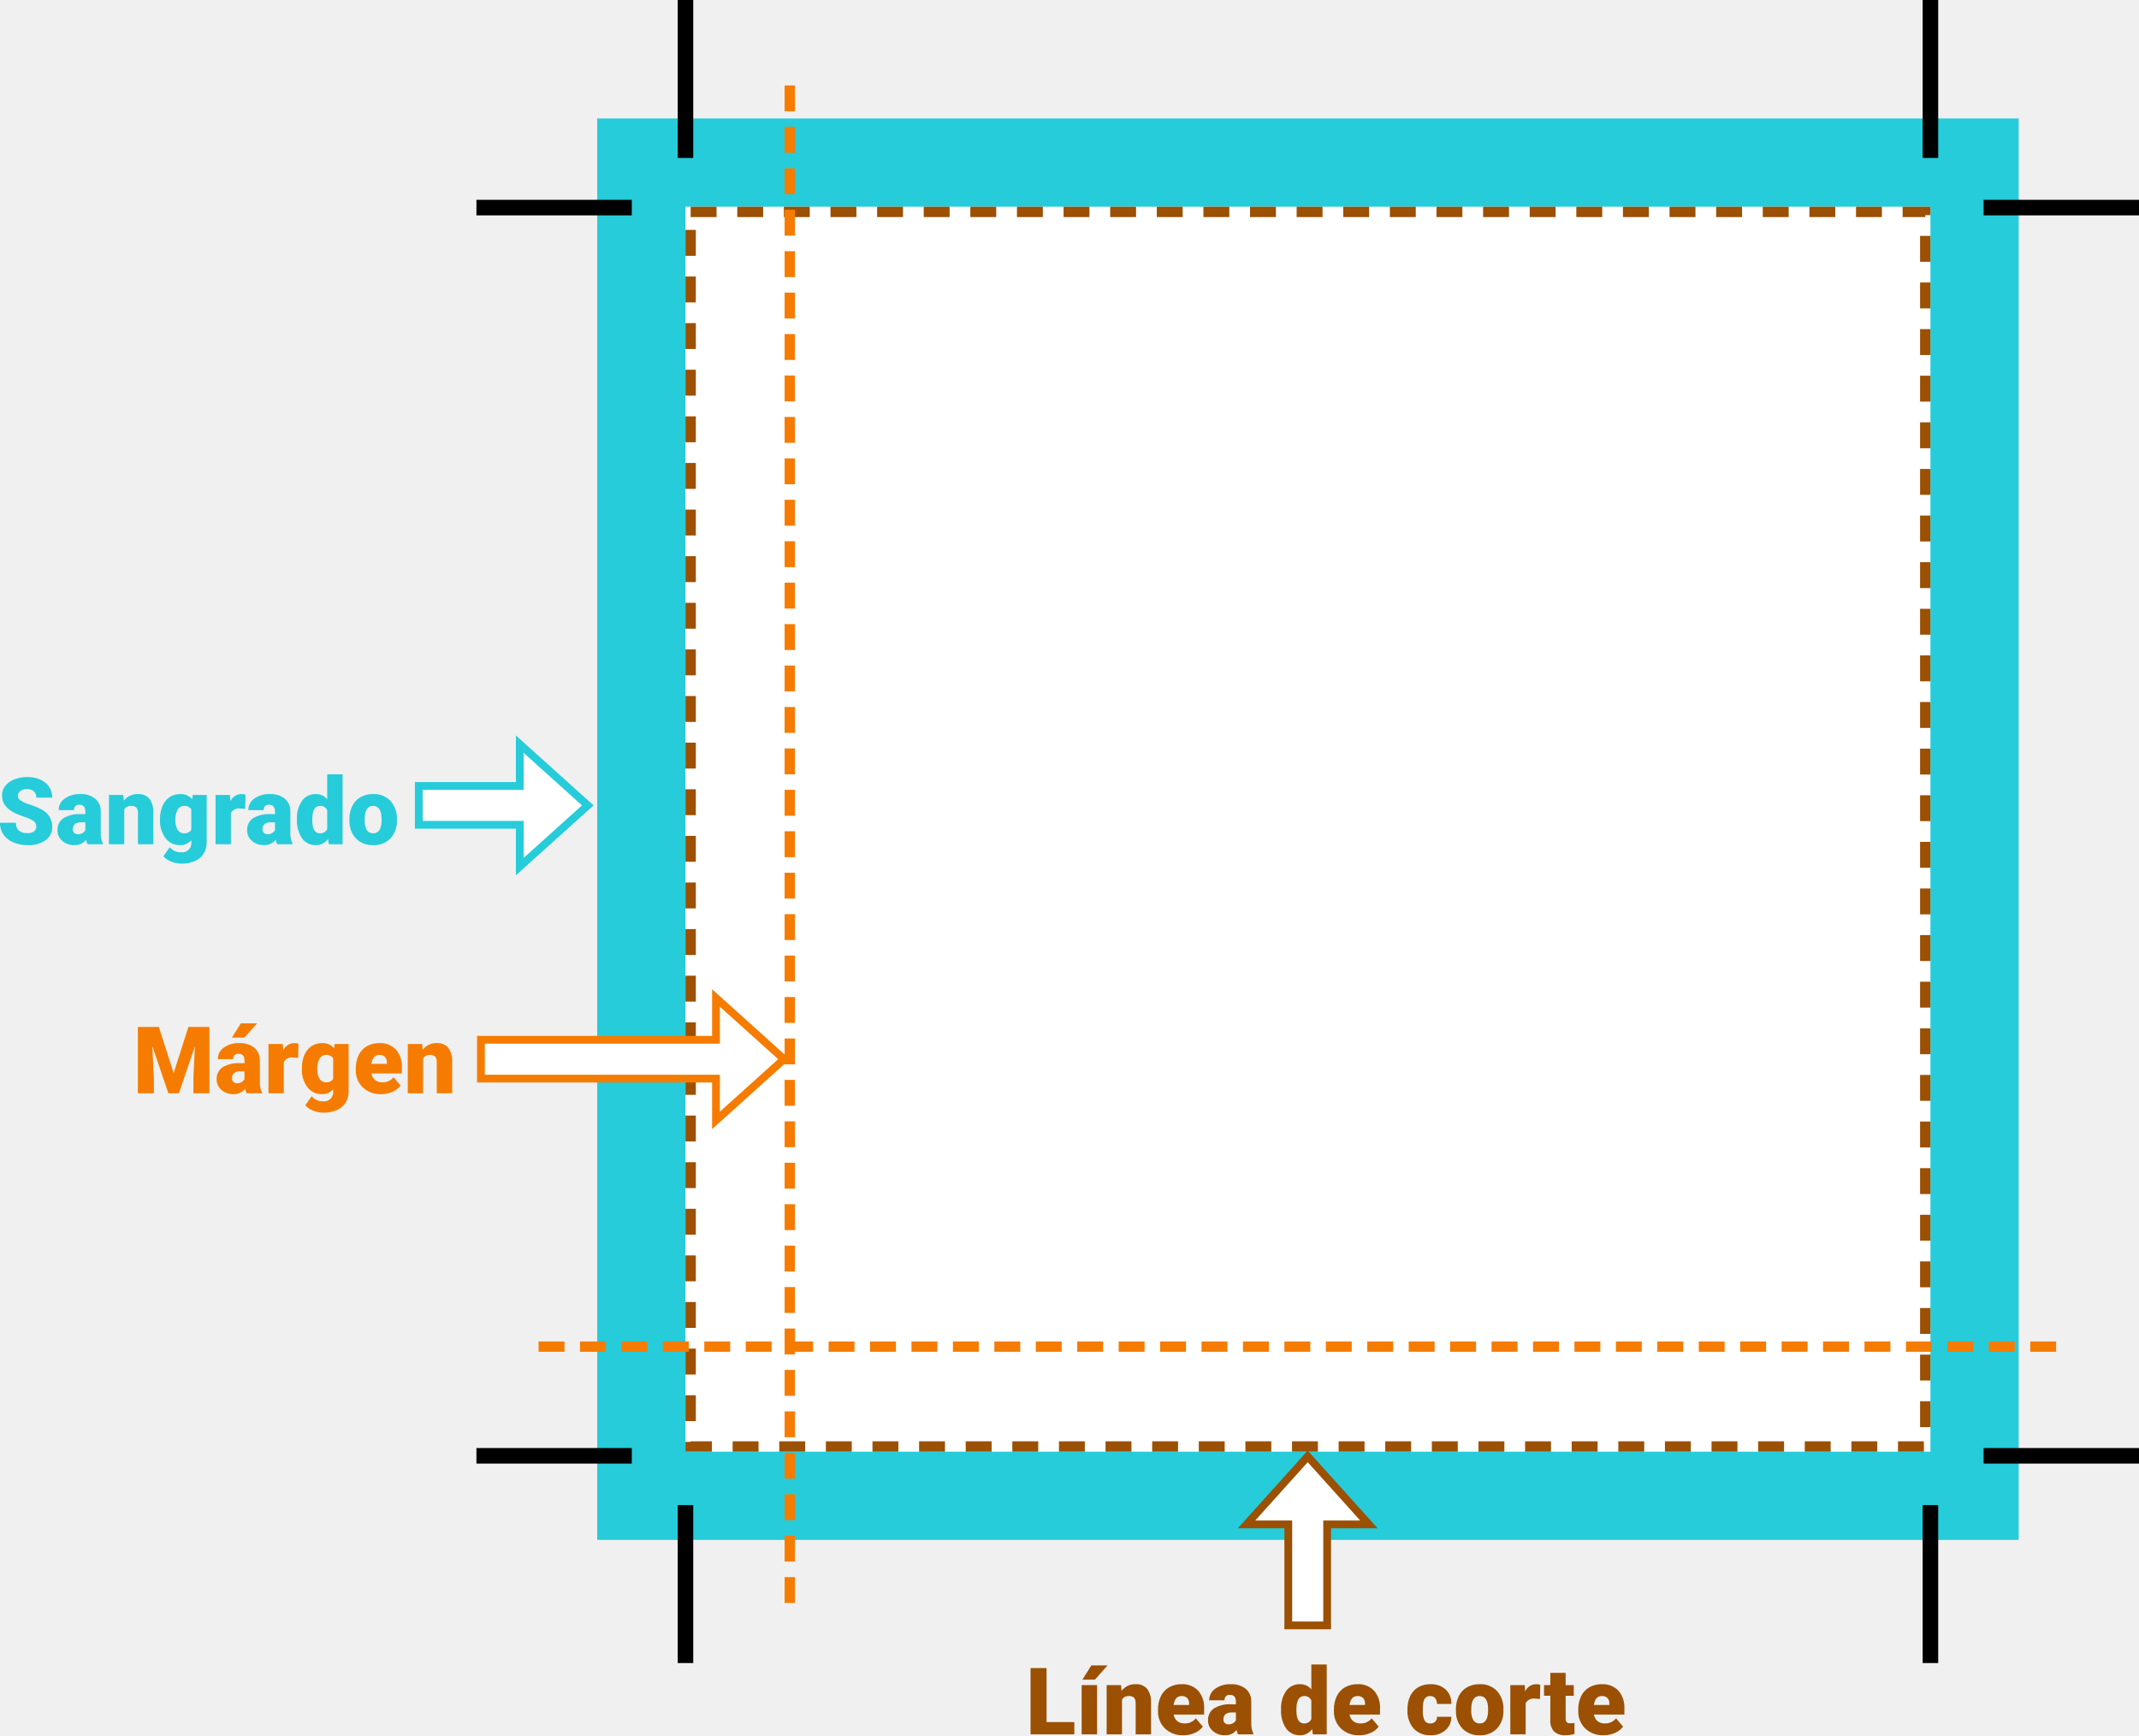
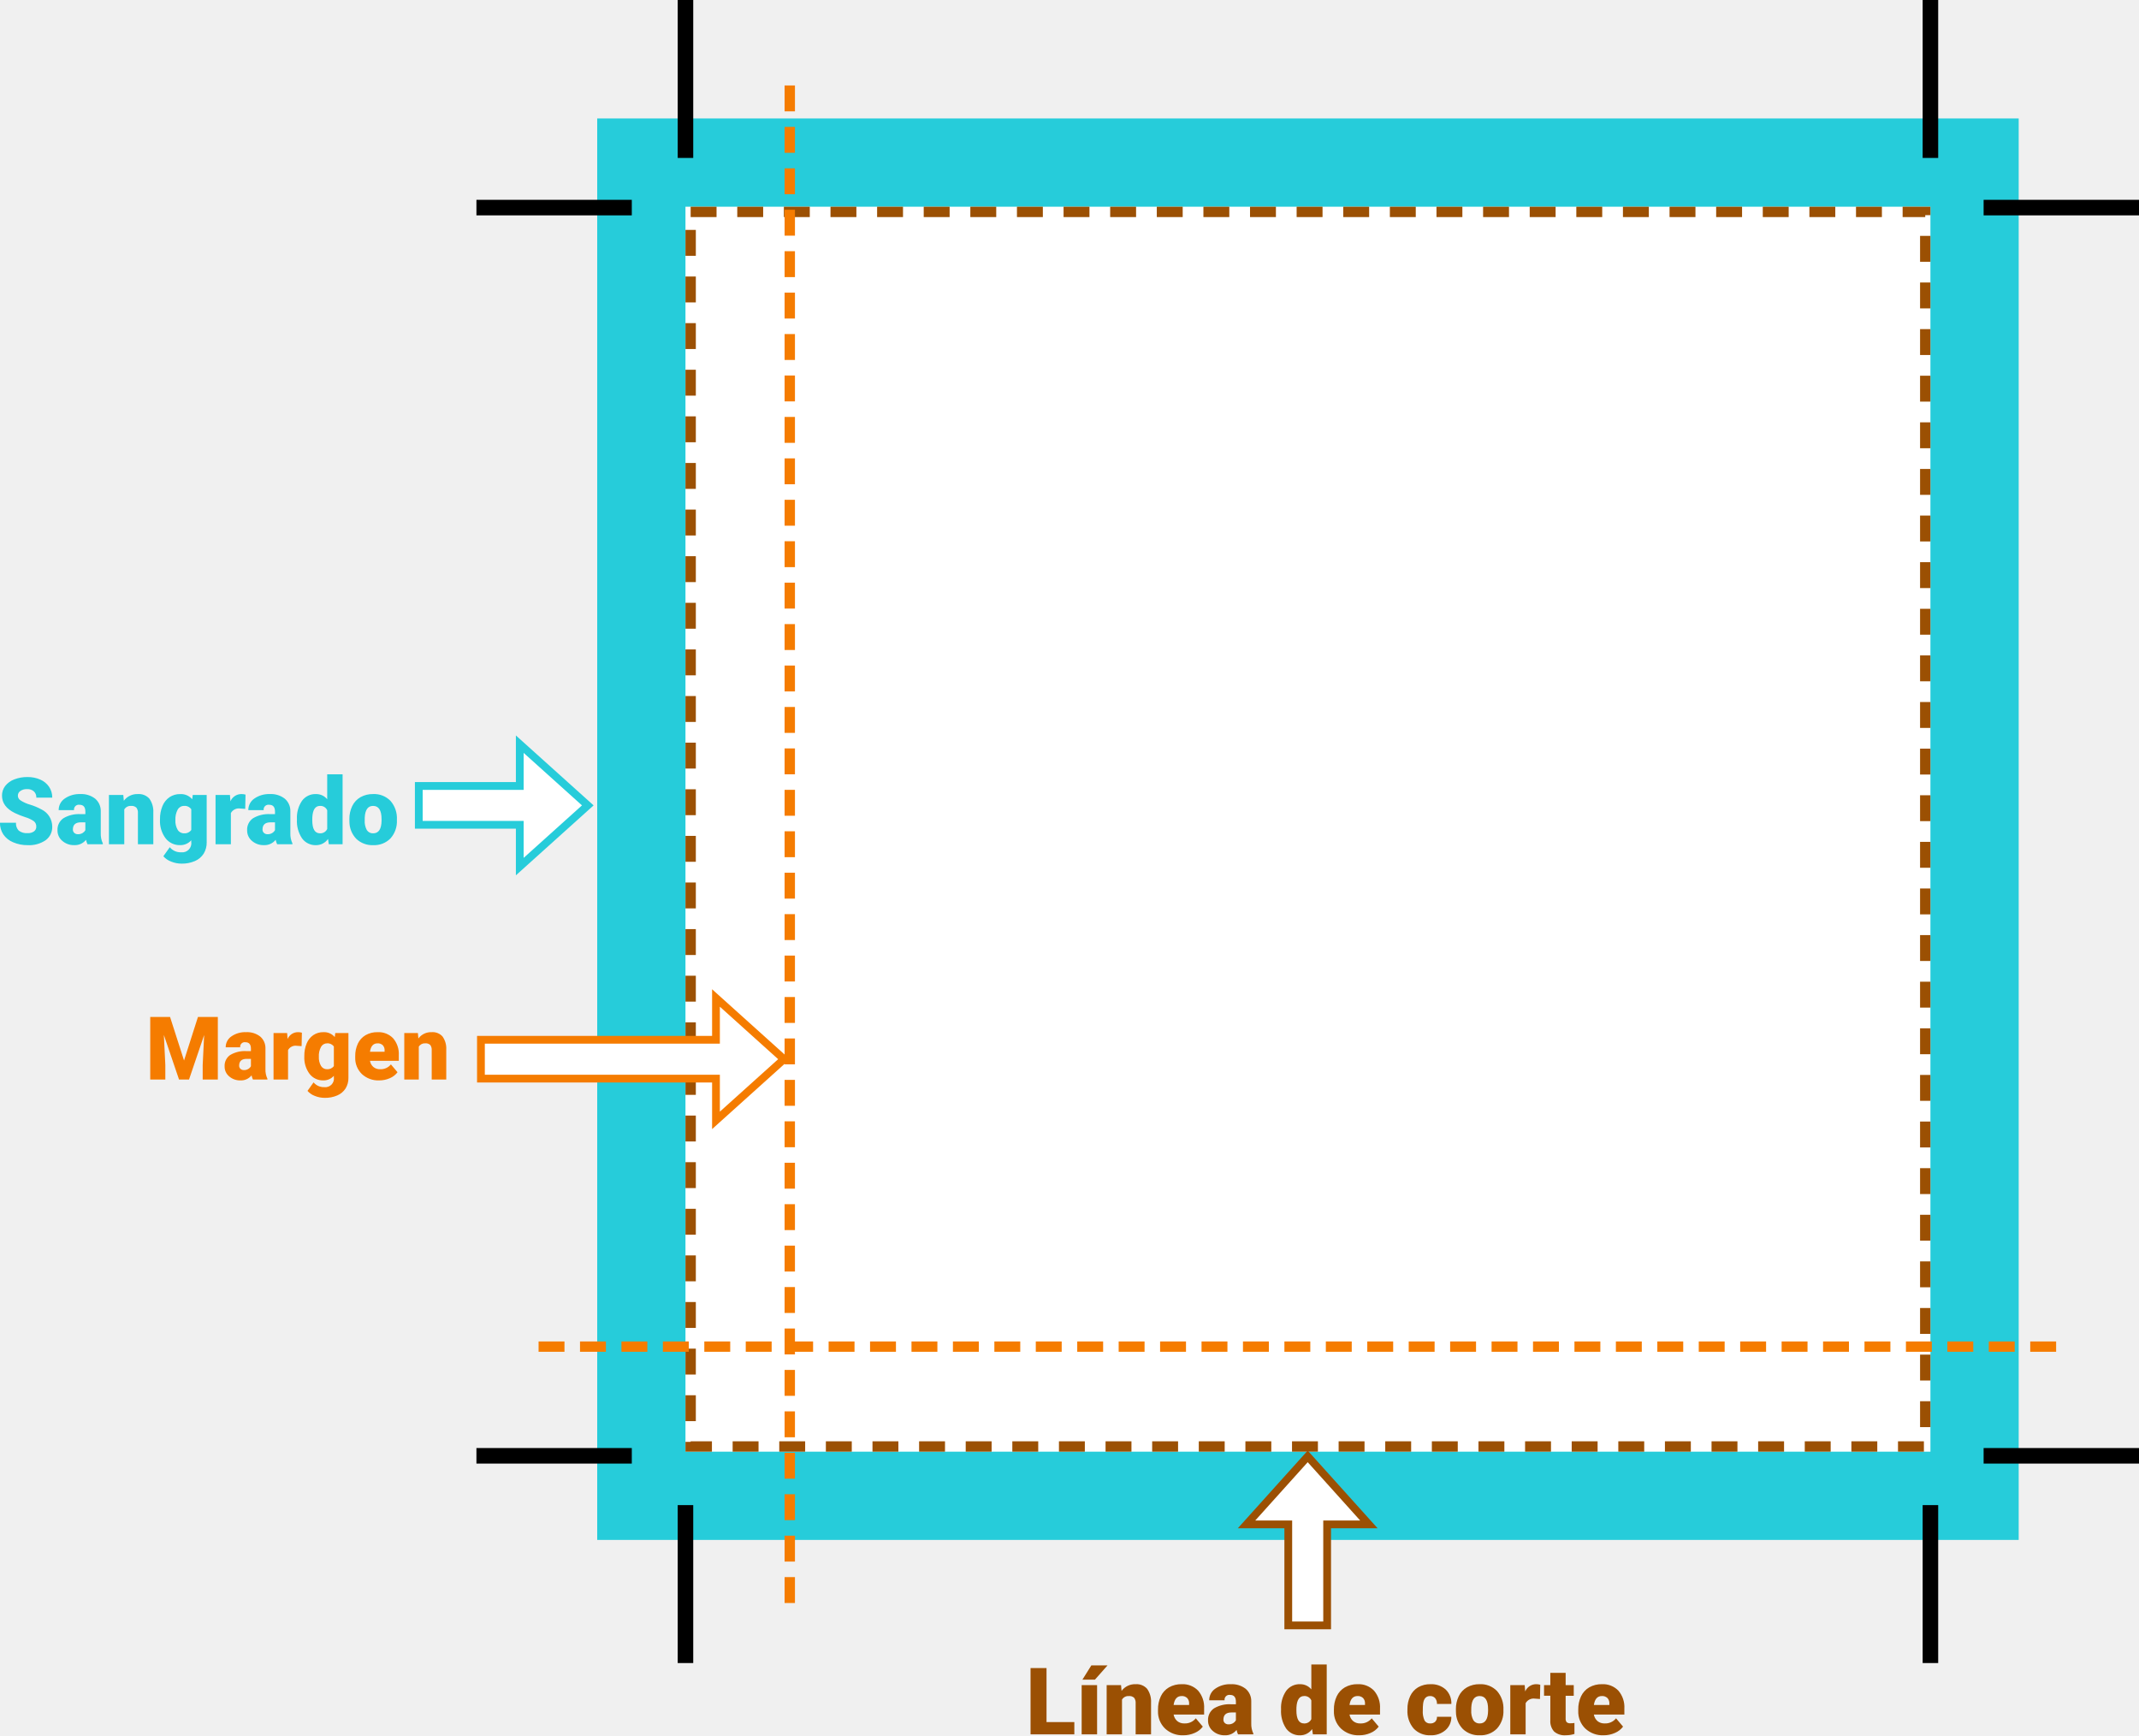
<svg xmlns="http://www.w3.org/2000/svg" width="412.985" height="335.039" viewBox="0 0 412.985 335.039">
-   <g id="Group_128316" data-name="Group 128316" transform="translate(-250.778 -12544.568)">
-     <g id="Group_128177" data-name="Group 128177" transform="translate(-112.521 99.568)">
-       <rect id="Rectangle_41377" data-name="Rectangle 41377" width="274.451" height="274.451" transform="translate(478.605 12467.871)" fill="#26ccda" />
-       <g id="Rectangle_41378" data-name="Rectangle 41378" transform="translate(495.646 12484.912)" fill="#fff" stroke="#9b5003" stroke-width="2" stroke-dasharray="5 4">
-         <rect width="240.369" height="240.369" stroke="none" />
-         <rect x="1" y="1" width="238.369" height="238.369" fill="none" />
-       </g>
-       <g id="Group_128171" data-name="Group 128171" transform="translate(455.285 12485.36)">
-         <line id="Line_474" data-name="Line 474" x2="30" transform="translate(0 -0.279)" fill="none" stroke="#000" stroke-width="3" />
-         <line id="Line_476" data-name="Line 476" x2="30" transform="translate(291 -0.279)" fill="none" stroke="#000" stroke-width="3" />
-         <line id="Line_475" data-name="Line 475" x2="30" transform="translate(0 240.721)" fill="none" stroke="#000" stroke-width="3" />
-         <line id="Line_477" data-name="Line 477" x2="30" transform="translate(291 240.721)" fill="none" stroke="#000" stroke-width="3" />
-       </g>
-       <g id="Group_128172" data-name="Group 128172" transform="translate(736.014 12445) rotate(90)">
-         <line id="Line_474-2" data-name="Line 474" x2="30.495" transform="translate(0 0)" fill="none" stroke="#000" stroke-width="3" />
-         <line id="Line_476-2" data-name="Line 476" x2="30.495" transform="translate(290.595 0)" fill="none" stroke="#000" stroke-width="3" />
-         <line id="Line_475-2" data-name="Line 475" x2="30.495" transform="translate(0 240.369)" fill="none" stroke="#000" stroke-width="3" />
-         <line id="Line_477-2" data-name="Line 477" x2="30.495" transform="translate(290.595 240.369)" fill="none" stroke="#000" stroke-width="3" />
-       </g>
-       <path id="Path_193427" data-name="Path 193427" d="M30.9,15.6a1.268,1.268,0,0,0-.479-1.055,5.954,5.954,0,0,0-1.683-.782,16.147,16.147,0,0,1-1.969-.782Q24.28,11.758,24.28,9.622a3.011,3.011,0,0,1,.62-1.876A4.008,4.008,0,0,1,26.653,6.48,6.823,6.823,0,0,1,29.2,6.027a5.969,5.969,0,0,1,2.474.492,3.917,3.917,0,0,1,1.7,1.4A3.661,3.661,0,0,1,33.983,10H30.907a1.547,1.547,0,0,0-.479-1.213,1.867,1.867,0,0,0-1.3-.431,2.106,2.106,0,0,0-1.305.365,1.074,1.074,0,0,0,.048,1.819,6.65,6.65,0,0,0,1.854.826,11.36,11.36,0,0,1,2.18.918,3.663,3.663,0,0,1,2.074,3.3,3.125,3.125,0,0,1-1.266,2.637,5.629,5.629,0,0,1-3.472.958,6.888,6.888,0,0,1-2.817-.558,4.247,4.247,0,0,1-1.9-1.529,3.985,3.985,0,0,1-.637-2.237h3.094a1.963,1.963,0,0,0,.532,1.516,2.513,2.513,0,0,0,1.727.488,1.985,1.985,0,0,0,1.208-.33A1.088,1.088,0,0,0,30.9,15.6ZM40.786,19a3.344,3.344,0,0,1-.281-.853,2.754,2.754,0,0,1-2.285,1.028,3.374,3.374,0,0,1-2.285-.813,2.588,2.588,0,0,1-.94-2.043,2.66,2.66,0,0,1,1.143-2.338,5.821,5.821,0,0,1,3.322-.791h.914v-.5q0-1.31-1.134-1.31a.925.925,0,0,0-1.055,1.037H35.223A2.659,2.659,0,0,1,36.4,10.176a4.927,4.927,0,0,1,2.993-.861,4.323,4.323,0,0,1,2.874.888,3.086,3.086,0,0,1,1.081,2.435v4.21a4.311,4.311,0,0,0,.4,2V19Zm-1.854-1.934a1.652,1.652,0,0,0,.918-.237,1.487,1.487,0,0,0,.523-.536V14.772h-.861q-1.547,0-1.547,1.389a.848.848,0,0,0,.272.655A.986.986,0,0,0,38.932,17.066ZM47.7,9.49l.1,1.116a3.225,3.225,0,0,1,2.716-1.292,2.713,2.713,0,0,1,2.219.888,4.226,4.226,0,0,1,.76,2.672V19H50.524V13a1.6,1.6,0,0,0-.29-1.059A1.342,1.342,0,0,0,49.18,11.6a1.413,1.413,0,0,0-1.292.686V19H44.926V9.49Zm7.084,4.685a6.421,6.421,0,0,1,.475-2.549,3.821,3.821,0,0,1,1.362-1.709,3.591,3.591,0,0,1,2.065-.6,2.855,2.855,0,0,1,2.32,1l.105-.826H63.8V18.64a4.009,4.009,0,0,1-.584,2.184,3.75,3.75,0,0,1-1.692,1.424,6.219,6.219,0,0,1-2.566.5,5.365,5.365,0,0,1-2.026-.4,3.657,3.657,0,0,1-1.5-1.028l1.239-1.74a2.716,2.716,0,0,0,2.18.976,1.764,1.764,0,0,0,1.969-2.021v-.3a2.781,2.781,0,0,1-2.153.94,3.437,3.437,0,0,1-2.812-1.332,5.517,5.517,0,0,1-1.072-3.564Zm2.971.185a3.383,3.383,0,0,0,.439,1.85,1.387,1.387,0,0,0,1.23.681,1.573,1.573,0,0,0,1.4-.642v-4a1.534,1.534,0,0,0-1.38-.65,1.4,1.4,0,0,0-1.239.708A3.858,3.858,0,0,0,57.758,14.359ZM71.24,12.171l-.976-.07a1.752,1.752,0,0,0-1.793.879V19H65.51V9.49h2.777l.1,1.222a2.294,2.294,0,0,1,2.083-1.4,2.888,2.888,0,0,1,.826.105ZM77.4,19a3.344,3.344,0,0,1-.281-.853,2.754,2.754,0,0,1-2.285,1.028,3.374,3.374,0,0,1-2.285-.813,2.588,2.588,0,0,1-.94-2.043,2.66,2.66,0,0,1,1.143-2.338,5.821,5.821,0,0,1,3.322-.791h.914v-.5q0-1.31-1.134-1.31A.925.925,0,0,0,74.8,12.417H71.838a2.659,2.659,0,0,1,1.173-2.241A4.927,4.927,0,0,1,76,9.314a4.323,4.323,0,0,1,2.874.888,3.086,3.086,0,0,1,1.081,2.435v4.21a4.311,4.311,0,0,0,.4,2V19Zm-1.854-1.934a1.652,1.652,0,0,0,.918-.237,1.487,1.487,0,0,0,.523-.536V14.772h-.861q-1.547,0-1.547,1.389a.848.848,0,0,0,.272.655A.986.986,0,0,0,75.547,17.066Zm5.678-2.892a5.809,5.809,0,0,1,.976-3.56,3.211,3.211,0,0,1,2.725-1.3,2.731,2.731,0,0,1,2.145,1V5.5H90.04V19H87.377l-.149-1.02a2.8,2.8,0,0,1-2.32,1.2,3.205,3.205,0,0,1-2.689-1.3A5.993,5.993,0,0,1,81.225,14.175Zm2.962.185q0,2.531,1.477,2.531a1.458,1.458,0,0,0,1.406-.826V12.443a1.419,1.419,0,0,0-1.389-.844q-1.371,0-1.485,2.215Zm7.163-.2a5.613,5.613,0,0,1,.554-2.536,3.96,3.96,0,0,1,1.591-1.709,4.791,4.791,0,0,1,2.435-.6,4.373,4.373,0,0,1,3.366,1.323,5.076,5.076,0,0,1,1.23,3.6v.105a4.925,4.925,0,0,1-1.235,3.529,4.384,4.384,0,0,1-3.344,1.305,4.434,4.434,0,0,1-3.261-1.217,4.761,4.761,0,0,1-1.327-3.3Zm2.962.185a3.538,3.538,0,0,0,.413,1.934,1.376,1.376,0,0,0,1.222.615q1.582,0,1.617-2.435v-.3q0-2.558-1.635-2.558-1.485,0-1.608,2.206Z" transform="translate(339.406 12589)" fill="#26ccda" />
-       <path id="Path_193428" data-name="Path 193428" d="M43.563,6.2l2.856,8.9,2.848-8.9h4.061V19H50.234V16.012l.3-6.117L47.439,19H45.4L42.3,9.886l.3,6.126V19H39.512V6.2ZM60.509,19a3.344,3.344,0,0,1-.281-.853,2.754,2.754,0,0,1-2.285,1.028,3.374,3.374,0,0,1-2.285-.813,2.588,2.588,0,0,1-.94-2.043,2.66,2.66,0,0,1,1.143-2.338,5.821,5.821,0,0,1,3.322-.791H60.1v-.5q0-1.31-1.134-1.31a.925.925,0,0,0-1.055,1.037H54.945a2.659,2.659,0,0,1,1.173-2.241,4.927,4.927,0,0,1,2.993-.861,4.323,4.323,0,0,1,2.874.888,3.086,3.086,0,0,1,1.081,2.435v4.21a4.311,4.311,0,0,0,.4,2V19Zm-1.854-1.934a1.652,1.652,0,0,0,.918-.237,1.487,1.487,0,0,0,.523-.536V14.772h-.861q-1.547,0-1.547,1.389a.848.848,0,0,0,.272.655A.986.986,0,0,0,58.654,17.066ZM59.393,5.5h3.129L60.078,8.26H57.661Zm11.065,6.671-.976-.07a1.752,1.752,0,0,0-1.793.879V19H64.728V9.49H67.5l.1,1.222a2.294,2.294,0,0,1,2.083-1.4,2.888,2.888,0,0,1,.826.105Zm.721,2a6.421,6.421,0,0,1,.475-2.549,3.821,3.821,0,0,1,1.362-1.709,3.591,3.591,0,0,1,2.065-.6,2.855,2.855,0,0,1,2.32,1l.105-.826H80.2V18.64a4.009,4.009,0,0,1-.584,2.184,3.75,3.75,0,0,1-1.692,1.424,6.219,6.219,0,0,1-2.566.5,5.365,5.365,0,0,1-2.026-.4,3.657,3.657,0,0,1-1.5-1.028l1.239-1.74a2.716,2.716,0,0,0,2.18.976,1.764,1.764,0,0,0,1.969-2.021v-.3a2.781,2.781,0,0,1-2.153.94,3.437,3.437,0,0,1-2.812-1.332,5.517,5.517,0,0,1-1.072-3.564Zm2.971.185a3.383,3.383,0,0,0,.439,1.85,1.387,1.387,0,0,0,1.23.681,1.573,1.573,0,0,0,1.4-.642v-4a1.534,1.534,0,0,0-1.38-.65,1.4,1.4,0,0,0-1.239.708A3.858,3.858,0,0,0,74.149,14.359ZM86.48,19.176a4.889,4.889,0,0,1-3.542-1.305,4.507,4.507,0,0,1-1.354-3.4v-.246a5.84,5.84,0,0,1,.541-2.575A3.955,3.955,0,0,1,83.7,9.925a4.763,4.763,0,0,1,2.461-.611,4.117,4.117,0,0,1,3.164,1.244,4.887,4.887,0,0,1,1.16,3.467v1.151H84.6a2.135,2.135,0,0,0,.694,1.257,2.066,2.066,0,0,0,1.389.457,2.662,2.662,0,0,0,2.2-.984l1.354,1.6a3.784,3.784,0,0,1-1.569,1.217A5.3,5.3,0,0,1,86.48,19.176ZM86.146,11.6q-1.3,0-1.547,1.723h2.988v-.229a1.467,1.467,0,0,0-.36-1.1A1.434,1.434,0,0,0,86.146,11.6ZM94.4,9.49l.1,1.116a3.225,3.225,0,0,1,2.716-1.292,2.713,2.713,0,0,1,2.219.888,4.226,4.226,0,0,1,.76,2.672V19H97.221V13a1.6,1.6,0,0,0-.29-1.059,1.342,1.342,0,0,0-1.055-.338,1.413,1.413,0,0,0-1.292.686V19H91.622V9.49Z" transform="translate(350.406 12637.082)" fill="#f57c00" />
-       <path id="Path_193429" data-name="Path 193429" d="M11.071,16.627h5.37V19H7.986V6.2h3.085ZM20.836,19H17.856V9.49h2.979ZM19.729,5.676h3.129l-2.443,2.76H18Zm5.73,3.814.1,1.116a3.225,3.225,0,0,1,2.716-1.292,2.713,2.713,0,0,1,2.219.888,4.226,4.226,0,0,1,.76,2.672V19H28.28V13a1.6,1.6,0,0,0-.29-1.059,1.342,1.342,0,0,0-1.055-.338,1.413,1.413,0,0,0-1.292.686V19H22.682V9.49Zm12.032,9.686a4.889,4.889,0,0,1-3.542-1.305,4.507,4.507,0,0,1-1.354-3.4v-.246a5.84,5.84,0,0,1,.541-2.575,3.955,3.955,0,0,1,1.578-1.727,4.763,4.763,0,0,1,2.461-.611,4.117,4.117,0,0,1,3.164,1.244,4.887,4.887,0,0,1,1.16,3.467v1.151H35.61a2.135,2.135,0,0,0,.694,1.257,2.066,2.066,0,0,0,1.389.457,2.662,2.662,0,0,0,2.2-.984l1.354,1.6a3.784,3.784,0,0,1-1.569,1.217A5.3,5.3,0,0,1,37.491,19.176ZM37.157,11.6q-1.3,0-1.547,1.723H38.6v-.229a1.467,1.467,0,0,0-.36-1.1A1.434,1.434,0,0,0,37.157,11.6ZM48.047,19a3.344,3.344,0,0,1-.281-.853,2.754,2.754,0,0,1-2.285,1.028,3.374,3.374,0,0,1-2.285-.813,2.588,2.588,0,0,1-.94-2.043A2.66,2.66,0,0,1,43.4,13.981a5.821,5.821,0,0,1,3.322-.791h.914v-.5q0-1.31-1.134-1.31a.925.925,0,0,0-1.055,1.037H42.483a2.659,2.659,0,0,1,1.173-2.241,4.927,4.927,0,0,1,2.993-.861,4.323,4.323,0,0,1,2.874.888A3.086,3.086,0,0,1,50.6,12.637v4.21a4.311,4.311,0,0,0,.4,2V19Zm-1.854-1.934a1.652,1.652,0,0,0,.918-.237,1.487,1.487,0,0,0,.523-.536V14.772h-.861q-1.547,0-1.547,1.389a.848.848,0,0,0,.272.655A.986.986,0,0,0,46.192,17.066Zm10.16-2.892a5.809,5.809,0,0,1,.976-3.56,3.211,3.211,0,0,1,2.725-1.3,2.731,2.731,0,0,1,2.145,1V5.5h2.971V19H62.5l-.149-1.02a2.8,2.8,0,0,1-2.32,1.2,3.205,3.205,0,0,1-2.689-1.3A5.993,5.993,0,0,1,56.353,14.175Zm2.962.185q0,2.531,1.477,2.531a1.458,1.458,0,0,0,1.406-.826V12.443a1.419,1.419,0,0,0-1.389-.844q-1.371,0-1.485,2.215Zm12.138,4.816a4.889,4.889,0,0,1-3.542-1.305,4.507,4.507,0,0,1-1.354-3.4v-.246a5.84,5.84,0,0,1,.541-2.575,3.955,3.955,0,0,1,1.578-1.727,4.763,4.763,0,0,1,2.461-.611A4.117,4.117,0,0,1,74.3,10.558a4.887,4.887,0,0,1,1.16,3.467v1.151H69.571a2.135,2.135,0,0,0,.694,1.257,2.066,2.066,0,0,0,1.389.457,2.662,2.662,0,0,0,2.2-.984l1.354,1.6a3.784,3.784,0,0,1-1.569,1.217A5.3,5.3,0,0,1,71.452,19.176ZM71.118,11.6q-1.3,0-1.547,1.723H72.56v-.229a1.467,1.467,0,0,0-.36-1.1A1.434,1.434,0,0,0,71.118,11.6Zm14.036,5.291a1.317,1.317,0,0,0,.967-.338,1.241,1.241,0,0,0,.334-.945h2.777a3.288,3.288,0,0,1-1.121,2.566,4.168,4.168,0,0,1-2.887,1,4.22,4.22,0,0,1-3.27-1.3,5.125,5.125,0,0,1-1.2-3.6v-.123a5.792,5.792,0,0,1,.532-2.544,3.872,3.872,0,0,1,1.534-1.7A4.573,4.573,0,0,1,85.2,9.314a4.116,4.116,0,0,1,2.944,1.028,3.647,3.647,0,0,1,1.09,2.786H86.455A1.626,1.626,0,0,0,86.095,12a1.244,1.244,0,0,0-.967-.4q-1.151,0-1.345,1.468a10.357,10.357,0,0,0-.062,1.283,4.068,4.068,0,0,0,.343,1.986A1.187,1.187,0,0,0,85.154,16.891Zm4.957-2.733a5.613,5.613,0,0,1,.554-2.536,3.96,3.96,0,0,1,1.591-1.709,4.791,4.791,0,0,1,2.435-.6,4.373,4.373,0,0,1,3.366,1.323,5.076,5.076,0,0,1,1.23,3.6v.105a4.925,4.925,0,0,1-1.235,3.529,4.384,4.384,0,0,1-3.344,1.305,4.434,4.434,0,0,1-3.261-1.217,4.761,4.761,0,0,1-1.327-3.3Zm2.962.185a3.538,3.538,0,0,0,.413,1.934,1.376,1.376,0,0,0,1.222.615q1.582,0,1.617-2.435v-.3q0-2.558-1.635-2.558-1.485,0-1.608,2.206Zm13.271-2.171-.976-.07a1.752,1.752,0,0,0-1.793.879V19h-2.962V9.49h2.777l.1,1.222a2.294,2.294,0,0,1,2.083-1.4,2.888,2.888,0,0,1,.826.105ZM111.3,7.126V9.49h1.564v2.057H111.3V15.9a1.111,1.111,0,0,0,.193.747,1.037,1.037,0,0,0,.765.211A4.345,4.345,0,0,0,113,16.8v2.118a5.466,5.466,0,0,1-1.67.255,3.1,3.1,0,0,1-2.259-.721,2.954,2.954,0,0,1-.729-2.188v-4.72h-1.213V9.49h1.213V7.126Zm7.33,12.05a4.889,4.889,0,0,1-3.542-1.305,4.507,4.507,0,0,1-1.354-3.4v-.246a5.84,5.84,0,0,1,.541-2.575,3.955,3.955,0,0,1,1.578-1.727,4.763,4.763,0,0,1,2.461-.611,4.117,4.117,0,0,1,3.164,1.244,4.887,4.887,0,0,1,1.16,3.467v1.151h-5.889a2.135,2.135,0,0,0,.694,1.257,2.066,2.066,0,0,0,1.389.457,2.662,2.662,0,0,0,2.2-.984l1.354,1.6a3.784,3.784,0,0,1-1.569,1.217A5.3,5.3,0,0,1,118.632,19.176ZM118.3,11.6q-1.3,0-1.547,1.723h2.988v-.229a1.467,1.467,0,0,0-.36-1.1A1.434,1.434,0,0,0,118.3,11.6Z" transform="translate(554.285 12760.863)" fill="#9b5003" />
-       <line id="Line_478" data-name="Line 478" y2="293" transform="translate(515.785 12461.5)" fill="none" stroke="#f57c00" stroke-width="2" stroke-dasharray="5 3" />
-       <line id="Line_479" data-name="Line 479" y2="293" transform="translate(760.285 12705) rotate(90)" fill="none" stroke="#f57c00" stroke-width="2" stroke-dasharray="5 3" />
-       <g id="Union_18" data-name="Union 18" transform="translate(-18331.879 -5432)" fill="#fff">
-         <path d="M 18795.533 18044.318 L 18795.533 18036.998 L 18795.533 18036.248 L 18794.783 18036.248 L 18776.037 18036.248 L 18776.037 18028.752 L 18794.783 18028.752 L 18795.533 18028.752 L 18795.533 18028.002 L 18795.533 18020.682 L 18808.664 18032.5 L 18795.533 18044.318 Z" stroke="none" />
-         <path d="M 18796.283 18042.635 L 18807.543 18032.5 L 18796.283 18022.365 L 18796.283 18029.502 L 18776.787 18029.502 L 18776.787 18035.498 L 18796.283 18035.498 L 18796.283 18042.635 M 18794.783 18046.002 L 18794.783 18036.998 L 18775.287 18036.998 L 18775.287 18028.002 L 18794.783 18028.002 L 18794.783 18018.998 L 18809.785 18032.5 L 18794.783 18046.002 Z" stroke="none" fill="#26ccda" />
-       </g>
-       <g id="Union_16" data-name="Union 16" transform="translate(-18173 -5293.928)" fill="#fff">
-         <path d="M 18792.537 18052.75 L 18785.033 18052.75 L 18785.033 18034.002 L 18785.033 18033.252 L 18784.283 18033.252 L 18776.969 18033.252 L 18788.785 18020.121 L 18800.602 18033.252 L 18793.287 18033.252 L 18792.537 18033.252 L 18792.537 18034.002 L 18792.537 18052.75 Z" stroke="none" />
-         <path d="M 18791.787 18052 L 18791.787 18032.502 L 18798.918 18032.502 L 18788.785 18021.242 L 18778.652 18032.502 L 18785.783 18032.502 L 18785.783 18052 L 18791.787 18052 M 18793.287 18053.5 L 18784.283 18053.5 L 18784.283 18034.002 L 18775.285 18034.002 L 18788.785 18019 L 18802.285 18034.002 L 18793.287 18034.002 L 18793.287 18053.5 Z" stroke="none" fill="#9b5003" />
-       </g>
-       <g id="Union_17" data-name="Union 17" transform="translate(-18319.879 -5383)" fill="#fff">
-         <path d="M 18821.416 18044.318 L 18821.416 18037.002 L 18821.416 18036.252 L 18820.666 18036.252 L 18776.035 18036.252 L 18776.035 18028.752 L 18820.666 18028.752 L 18821.416 18028.752 L 18821.416 18028.002 L 18821.416 18020.684 L 18834.543 18032.502 L 18821.416 18044.318 Z" stroke="none" />
-         <path d="M 18822.166 18042.633 L 18833.422 18032.502 L 18822.166 18022.369 L 18822.166 18029.502 L 18776.785 18029.502 L 18776.785 18035.502 L 18822.166 18035.502 L 18822.166 18042.633 M 18820.666 18046.002 L 18820.666 18037.002 L 18775.285 18037.002 L 18775.285 18028.002 L 18820.666 18028.002 L 18820.666 18019 L 18835.664 18032.502 L 18820.666 18046.002 Z" stroke="none" fill="#f57c00" />
-       </g>
-     </g>
+   <rect id="Rectángulo_41377" data-name="Rectángulo 41377" width="274.451" height="274.451" transform="translate(115.306 22.871)" fill="#26ccda" />
+   <g id="Rectángulo_41378" data-name="Rectángulo 41378" transform="translate(132.347 39.912)" fill="#fff" stroke="#9b5003" stroke-width="2" stroke-dasharray="5 4">
+     <rect width="240.369" height="240.369" stroke="none" />
+     <rect x="1" y="1" width="238.369" height="238.369" fill="none" />
  </g>
+   <g id="Grupo_128171" data-name="Grupo 128171" transform="translate(91.985 40.36)">
+     <line id="Línea_474" data-name="Línea 474" x2="30" transform="translate(0 -0.279)" fill="none" stroke="#000" stroke-width="3" />
+     <line id="Línea_476" data-name="Línea 476" x2="30" transform="translate(291 -0.279)" fill="none" stroke="#000" stroke-width="3" />
+     <line id="Línea_475" data-name="Línea 475" x2="30" transform="translate(0 240.721)" fill="none" stroke="#000" stroke-width="3" />
+     <line id="Línea_477" data-name="Línea 477" x2="30" transform="translate(291 240.721)" fill="none" stroke="#000" stroke-width="3" />
+   </g>
+   <g id="Grupo_128172" data-name="Grupo 128172" transform="translate(372.714) rotate(90)">
+     <line id="Línea_474-2" data-name="Línea 474" x2="30.495" transform="translate(0 0)" fill="none" stroke="#000" stroke-width="3" />
+     <line id="Línea_476-2" data-name="Línea 476" x2="30.495" transform="translate(290.595 0)" fill="none" stroke="#000" stroke-width="3" />
+     <line id="Línea_475-2" data-name="Línea 475" x2="30.495" transform="translate(0 240.369)" fill="none" stroke="#000" stroke-width="3" />
+     <line id="Línea_477-2" data-name="Línea 477" x2="30.495" transform="translate(290.595 240.369)" fill="none" stroke="#000" stroke-width="3" />
+   </g>
+   <path id="Trazado_193427" data-name="Trazado 193427" d="M30.9,15.6a1.268,1.268,0,0,0-.479-1.055,5.954,5.954,0,0,0-1.683-.782,16.147,16.147,0,0,1-1.969-.782Q24.28,11.758,24.28,9.622a3.011,3.011,0,0,1,.62-1.876A4.008,4.008,0,0,1,26.653,6.48,6.823,6.823,0,0,1,29.2,6.027a5.969,5.969,0,0,1,2.474.492,3.917,3.917,0,0,1,1.7,1.4A3.661,3.661,0,0,1,33.983,10H30.907a1.547,1.547,0,0,0-.479-1.213,1.867,1.867,0,0,0-1.3-.431,2.106,2.106,0,0,0-1.305.365,1.074,1.074,0,0,0,.048,1.819,6.65,6.65,0,0,0,1.854.826,11.36,11.36,0,0,1,2.18.918,3.663,3.663,0,0,1,2.074,3.3,3.125,3.125,0,0,1-1.266,2.637,5.629,5.629,0,0,1-3.472.958,6.888,6.888,0,0,1-2.817-.558,4.247,4.247,0,0,1-1.9-1.529,3.985,3.985,0,0,1-.637-2.237h3.094a1.963,1.963,0,0,0,.532,1.516,2.513,2.513,0,0,0,1.727.488,1.985,1.985,0,0,0,1.208-.33A1.088,1.088,0,0,0,30.9,15.6ZM40.786,19a3.344,3.344,0,0,1-.281-.853,2.754,2.754,0,0,1-2.285,1.028,3.374,3.374,0,0,1-2.285-.813,2.588,2.588,0,0,1-.94-2.043,2.66,2.66,0,0,1,1.143-2.338,5.821,5.821,0,0,1,3.322-.791h.914v-.5q0-1.31-1.134-1.31a.925.925,0,0,0-1.055,1.037H35.223A2.659,2.659,0,0,1,36.4,10.176a4.927,4.927,0,0,1,2.993-.861,4.323,4.323,0,0,1,2.874.888,3.086,3.086,0,0,1,1.081,2.435v4.21a4.311,4.311,0,0,0,.4,2V19Zm-1.854-1.934a1.652,1.652,0,0,0,.918-.237,1.487,1.487,0,0,0,.523-.536V14.772h-.861q-1.547,0-1.547,1.389a.848.848,0,0,0,.272.655A.986.986,0,0,0,38.932,17.066ZM47.7,9.49l.1,1.116a3.225,3.225,0,0,1,2.716-1.292,2.713,2.713,0,0,1,2.219.888,4.226,4.226,0,0,1,.76,2.672V19H50.524V13a1.6,1.6,0,0,0-.29-1.059A1.342,1.342,0,0,0,49.18,11.6a1.413,1.413,0,0,0-1.292.686V19H44.926V9.49Zm7.084,4.685a6.421,6.421,0,0,1,.475-2.549,3.821,3.821,0,0,1,1.362-1.709,3.591,3.591,0,0,1,2.065-.6,2.855,2.855,0,0,1,2.32,1l.105-.826H63.8V18.64a4.009,4.009,0,0,1-.584,2.184,3.75,3.75,0,0,1-1.692,1.424,6.219,6.219,0,0,1-2.566.5,5.365,5.365,0,0,1-2.026-.4,3.657,3.657,0,0,1-1.5-1.028l1.239-1.74a2.716,2.716,0,0,0,2.18.976,1.764,1.764,0,0,0,1.969-2.021v-.3a2.781,2.781,0,0,1-2.153.94,3.437,3.437,0,0,1-2.812-1.332,5.517,5.517,0,0,1-1.072-3.564Zm2.971.185a3.383,3.383,0,0,0,.439,1.85,1.387,1.387,0,0,0,1.23.681,1.573,1.573,0,0,0,1.4-.642v-4a1.534,1.534,0,0,0-1.38-.65,1.4,1.4,0,0,0-1.239.708A3.858,3.858,0,0,0,57.758,14.359ZM71.24,12.171l-.976-.07a1.752,1.752,0,0,0-1.793.879V19H65.51V9.49h2.777l.1,1.222a2.294,2.294,0,0,1,2.083-1.4,2.888,2.888,0,0,1,.826.105ZM77.4,19a3.344,3.344,0,0,1-.281-.853,2.754,2.754,0,0,1-2.285,1.028,3.374,3.374,0,0,1-2.285-.813,2.588,2.588,0,0,1-.94-2.043,2.66,2.66,0,0,1,1.143-2.338,5.821,5.821,0,0,1,3.322-.791h.914v-.5q0-1.31-1.134-1.31A.925.925,0,0,0,74.8,12.417H71.838a2.659,2.659,0,0,1,1.173-2.241A4.927,4.927,0,0,1,76,9.314a4.323,4.323,0,0,1,2.874.888,3.086,3.086,0,0,1,1.081,2.435v4.21a4.311,4.311,0,0,0,.4,2V19Zm-1.854-1.934a1.652,1.652,0,0,0,.918-.237,1.487,1.487,0,0,0,.523-.536V14.772h-.861q-1.547,0-1.547,1.389a.848.848,0,0,0,.272.655A.986.986,0,0,0,75.547,17.066Zm5.678-2.892a5.809,5.809,0,0,1,.976-3.56,3.211,3.211,0,0,1,2.725-1.3,2.731,2.731,0,0,1,2.145,1V5.5H90.04V19H87.377l-.149-1.02a2.8,2.8,0,0,1-2.32,1.2,3.205,3.205,0,0,1-2.689-1.3A5.993,5.993,0,0,1,81.225,14.175Zm2.962.185q0,2.531,1.477,2.531a1.458,1.458,0,0,0,1.406-.826V12.443a1.419,1.419,0,0,0-1.389-.844q-1.371,0-1.485,2.215Zm7.163-.2a5.613,5.613,0,0,1,.554-2.536,3.96,3.96,0,0,1,1.591-1.709,4.791,4.791,0,0,1,2.435-.6,4.373,4.373,0,0,1,3.366,1.323,5.076,5.076,0,0,1,1.23,3.6v.105a4.925,4.925,0,0,1-1.235,3.529,4.384,4.384,0,0,1-3.344,1.305,4.434,4.434,0,0,1-3.261-1.217,4.761,4.761,0,0,1-1.327-3.3Zm2.962.185a3.538,3.538,0,0,0,.413,1.934,1.376,1.376,0,0,0,1.222.615q1.582,0,1.617-2.435v-.3q0-2.558-1.635-2.558-1.485,0-1.608,2.206Z" transform="translate(-23.894 144)" fill="#26ccda" />
+   <path id="Trazado_193429" data-name="Trazado 193429" d="M11.071,16.627h5.37V19H7.986V6.2h3.085ZM20.836,19H17.856V9.49h2.979ZM19.729,5.676h3.129l-2.443,2.76H18Zm5.73,3.814.1,1.116a3.225,3.225,0,0,1,2.716-1.292,2.713,2.713,0,0,1,2.219.888,4.226,4.226,0,0,1,.76,2.672V19H28.28V13a1.6,1.6,0,0,0-.29-1.059,1.342,1.342,0,0,0-1.055-.338,1.413,1.413,0,0,0-1.292.686V19H22.682V9.49Zm12.032,9.686a4.889,4.889,0,0,1-3.542-1.305,4.507,4.507,0,0,1-1.354-3.4v-.246a5.84,5.84,0,0,1,.541-2.575,3.955,3.955,0,0,1,1.578-1.727,4.763,4.763,0,0,1,2.461-.611,4.117,4.117,0,0,1,3.164,1.244,4.887,4.887,0,0,1,1.16,3.467v1.151H35.61a2.135,2.135,0,0,0,.694,1.257,2.066,2.066,0,0,0,1.389.457,2.662,2.662,0,0,0,2.2-.984l1.354,1.6a3.784,3.784,0,0,1-1.569,1.217A5.3,5.3,0,0,1,37.491,19.176ZM37.157,11.6q-1.3,0-1.547,1.723H38.6v-.229a1.467,1.467,0,0,0-.36-1.1A1.434,1.434,0,0,0,37.157,11.6ZM48.047,19a3.344,3.344,0,0,1-.281-.853,2.754,2.754,0,0,1-2.285,1.028,3.374,3.374,0,0,1-2.285-.813,2.588,2.588,0,0,1-.94-2.043A2.66,2.66,0,0,1,43.4,13.981a5.821,5.821,0,0,1,3.322-.791h.914v-.5q0-1.31-1.134-1.31a.925.925,0,0,0-1.055,1.037H42.483a2.659,2.659,0,0,1,1.173-2.241,4.927,4.927,0,0,1,2.993-.861,4.323,4.323,0,0,1,2.874.888A3.086,3.086,0,0,1,50.6,12.637v4.21a4.311,4.311,0,0,0,.4,2V19Zm-1.854-1.934a1.652,1.652,0,0,0,.918-.237,1.487,1.487,0,0,0,.523-.536V14.772h-.861q-1.547,0-1.547,1.389a.848.848,0,0,0,.272.655A.986.986,0,0,0,46.192,17.066Zm10.16-2.892a5.809,5.809,0,0,1,.976-3.56,3.211,3.211,0,0,1,2.725-1.3,2.731,2.731,0,0,1,2.145,1V5.5h2.971V19H62.5l-.149-1.02a2.8,2.8,0,0,1-2.32,1.2,3.205,3.205,0,0,1-2.689-1.3A5.993,5.993,0,0,1,56.353,14.175Zm2.962.185q0,2.531,1.477,2.531a1.458,1.458,0,0,0,1.406-.826V12.443a1.419,1.419,0,0,0-1.389-.844q-1.371,0-1.485,2.215Zm12.138,4.816a4.889,4.889,0,0,1-3.542-1.305,4.507,4.507,0,0,1-1.354-3.4v-.246a5.84,5.84,0,0,1,.541-2.575,3.955,3.955,0,0,1,1.578-1.727,4.763,4.763,0,0,1,2.461-.611A4.117,4.117,0,0,1,74.3,10.558a4.887,4.887,0,0,1,1.16,3.467v1.151H69.571a2.135,2.135,0,0,0,.694,1.257,2.066,2.066,0,0,0,1.389.457,2.662,2.662,0,0,0,2.2-.984l1.354,1.6a3.784,3.784,0,0,1-1.569,1.217A5.3,5.3,0,0,1,71.452,19.176ZM71.118,11.6q-1.3,0-1.547,1.723H72.56v-.229a1.467,1.467,0,0,0-.36-1.1A1.434,1.434,0,0,0,71.118,11.6Zm14.036,5.291a1.317,1.317,0,0,0,.967-.338,1.241,1.241,0,0,0,.334-.945h2.777a3.288,3.288,0,0,1-1.121,2.566,4.168,4.168,0,0,1-2.887,1,4.22,4.22,0,0,1-3.27-1.3,5.125,5.125,0,0,1-1.2-3.6v-.123a5.792,5.792,0,0,1,.532-2.544,3.872,3.872,0,0,1,1.534-1.7A4.573,4.573,0,0,1,85.2,9.314a4.116,4.116,0,0,1,2.944,1.028,3.647,3.647,0,0,1,1.09,2.786H86.455A1.626,1.626,0,0,0,86.095,12a1.244,1.244,0,0,0-.967-.4q-1.151,0-1.345,1.468a10.357,10.357,0,0,0-.062,1.283,4.068,4.068,0,0,0,.343,1.986A1.187,1.187,0,0,0,85.154,16.891Zm4.957-2.733a5.613,5.613,0,0,1,.554-2.536,3.96,3.96,0,0,1,1.591-1.709,4.791,4.791,0,0,1,2.435-.6,4.373,4.373,0,0,1,3.366,1.323,5.076,5.076,0,0,1,1.23,3.6v.105a4.925,4.925,0,0,1-1.235,3.529,4.384,4.384,0,0,1-3.344,1.305,4.434,4.434,0,0,1-3.261-1.217,4.761,4.761,0,0,1-1.327-3.3Zm2.962.185a3.538,3.538,0,0,0,.413,1.934,1.376,1.376,0,0,0,1.222.615q1.582,0,1.617-2.435v-.3q0-2.558-1.635-2.558-1.485,0-1.608,2.206Zm13.271-2.171-.976-.07a1.752,1.752,0,0,0-1.793.879V19h-2.962V9.49h2.777l.1,1.222a2.294,2.294,0,0,1,2.083-1.4,2.888,2.888,0,0,1,.826.105ZM111.3,7.126V9.49h1.564v2.057H111.3V15.9a1.111,1.111,0,0,0,.193.747,1.037,1.037,0,0,0,.765.211A4.345,4.345,0,0,0,113,16.8v2.118a5.466,5.466,0,0,1-1.67.255,3.1,3.1,0,0,1-2.259-.721,2.954,2.954,0,0,1-.729-2.188v-4.72h-1.213V9.49h1.213V7.126Zm7.33,12.05a4.889,4.889,0,0,1-3.542-1.305,4.507,4.507,0,0,1-1.354-3.4v-.246a5.84,5.84,0,0,1,.541-2.575,3.955,3.955,0,0,1,1.578-1.727,4.763,4.763,0,0,1,2.461-.611,4.117,4.117,0,0,1,3.164,1.244,4.887,4.887,0,0,1,1.16,3.467v1.151h-5.889a2.135,2.135,0,0,0,.694,1.257,2.066,2.066,0,0,0,1.389.457,2.662,2.662,0,0,0,2.2-.984l1.354,1.6a3.784,3.784,0,0,1-1.569,1.217A5.3,5.3,0,0,1,118.632,19.176ZM118.3,11.6q-1.3,0-1.547,1.723h2.988v-.229a1.467,1.467,0,0,0-.36-1.1A1.434,1.434,0,0,0,118.3,11.6Z" transform="translate(190.985 315.863)" fill="#9b5003" />
+   <line id="Línea_478" data-name="Línea 478" y2="293" transform="translate(152.485 16.5)" fill="none" stroke="#f57c00" stroke-width="2" stroke-dasharray="5 3" />
+   <line id="Línea_479" data-name="Línea 479" y2="293" transform="translate(396.985 260) rotate(90)" fill="none" stroke="#f57c00" stroke-width="2" stroke-dasharray="5 3" />
+   <g id="Unión_18" data-name="Unión 18" transform="translate(-18695.179 -17877)" fill="#fff">
+     <path d="M 18795.533 18044.318 L 18795.533 18036.998 L 18795.533 18036.248 L 18794.783 18036.248 L 18776.037 18036.248 L 18776.037 18028.752 L 18794.783 18028.752 L 18795.533 18028.752 L 18795.533 18028.002 L 18795.533 18020.682 L 18808.664 18032.5 L 18795.533 18044.318 Z" stroke="none" />
+     <path d="M 18796.283 18042.635 L 18807.543 18032.5 L 18796.283 18022.365 L 18796.283 18029.502 L 18776.787 18029.502 L 18776.787 18035.498 L 18796.283 18035.498 L 18796.283 18042.635 M 18794.783 18046.002 L 18794.783 18036.998 L 18775.287 18036.998 L 18775.287 18028.002 L 18794.783 18028.002 L 18794.783 18018.998 L 18809.785 18032.5 L 18794.783 18046.002 Z" stroke="none" fill="#26ccda" />
+   </g>
+   <g id="Unión_16" data-name="Unión 16" transform="translate(-18536.3 -17738.928)" fill="#fff">
+     <path d="M 18792.537 18052.75 L 18785.033 18052.75 L 18785.033 18034.002 L 18785.033 18033.252 L 18784.283 18033.252 L 18776.969 18033.252 L 18788.785 18020.121 L 18800.602 18033.252 L 18793.287 18033.252 L 18792.537 18033.252 L 18792.537 18034.002 L 18792.537 18052.75 Z" stroke="none" />
+     <path d="M 18791.787 18052 L 18791.787 18032.502 L 18798.918 18032.502 L 18788.785 18021.242 L 18778.652 18032.502 L 18785.783 18032.502 L 18785.783 18052 L 18791.787 18052 M 18793.287 18053.5 L 18784.283 18053.5 L 18784.283 18034.002 L 18775.285 18034.002 L 18788.785 18019 L 18802.285 18034.002 L 18793.287 18034.002 L 18793.287 18053.5 Z" stroke="none" fill="#9b5003" />
+   </g>
+   <g id="Unión_17" data-name="Unión 17" transform="translate(-18683.179 -17828)" fill="#fff">
+     <path d="M 18821.416 18044.318 L 18821.416 18037.002 L 18821.416 18036.252 L 18820.666 18036.252 L 18776.035 18036.252 L 18776.035 18028.752 L 18820.666 18028.752 L 18821.416 18028.752 L 18821.416 18028.002 L 18821.416 18020.684 L 18834.543 18032.502 L 18821.416 18044.318 Z" stroke="none" />
+     <path d="M 18822.166 18042.633 L 18833.422 18032.502 L 18822.166 18022.369 L 18822.166 18029.502 L 18776.785 18029.502 L 18776.785 18035.502 L 18822.166 18035.502 L 18822.166 18042.633 M 18820.666 18046.002 L 18820.666 18037.002 L 18775.285 18037.002 L 18775.285 18028.002 L 18820.666 18028.002 L 18820.666 18019 L 18835.664 18032.502 L 18820.666 18046.002 Z" stroke="none" fill="#f57c00" />
+   </g>
+   <path id="Trazado_193449" data-name="Trazado 193449" d="M-24.674-12.086l2.7,8.409,2.689-8.409h3.835V0h-2.922V-2.822l.282-5.777L-21.013,0h-1.926l-2.93-8.608.282,5.786V0H-28.5V-12.086ZM-8.67,0a3.159,3.159,0,0,1-.266-.805,2.6,2.6,0,0,1-2.158.971A3.187,3.187,0,0,1-13.252-.6a2.444,2.444,0,0,1-.888-1.93A2.512,2.512,0,0,1-13.061-4.74a5.5,5.5,0,0,1,3.138-.747h.863v-.475q0-1.243-1.071-1.243a.875.875,0,0,0-1,.984h-2.8a2.508,2.508,0,0,1,1.108-2.114A4.657,4.657,0,0,1-9.99-9.147a4.083,4.083,0,0,1,2.714.838,2.915,2.915,0,0,1,1.021,2.3v3.976A4.072,4.072,0,0,0-5.873-.141V0Zm-1.751-1.826a1.56,1.56,0,0,0,.867-.224,1.4,1.4,0,0,0,.494-.506V-3.993h-.813q-1.461,0-1.461,1.312a.8.8,0,0,0,.257.618A.931.931,0,0,0-10.422-1.826ZM.726-6.45-.2-6.516a1.655,1.655,0,0,0-1.693.83V0h-2.8V-8.981h2.623l.091,1.154A2.166,2.166,0,0,1,0-9.147a2.728,2.728,0,0,1,.78.1Zm.523,1.893A6.064,6.064,0,0,1,1.7-6.964,3.609,3.609,0,0,1,2.984-8.579a3.392,3.392,0,0,1,1.951-.569A2.7,2.7,0,0,1,7.126-8.2l.1-.78h2.54V-.34a3.787,3.787,0,0,1-.552,2.063,3.542,3.542,0,0,1-1.6,1.345,5.873,5.873,0,0,1-2.424.469,5.067,5.067,0,0,1-1.913-.374,3.454,3.454,0,0,1-1.415-.971L3.034.548a2.565,2.565,0,0,0,2.059.921A1.666,1.666,0,0,0,6.952-.44V-.722A2.627,2.627,0,0,1,4.918.166,3.246,3.246,0,0,1,2.262-1.092,5.21,5.21,0,0,1,1.249-4.458Zm2.806.174A3.2,3.2,0,0,0,4.47-2.635a1.309,1.309,0,0,0,1.162.643A1.486,1.486,0,0,0,6.952-2.6V-6.375a1.449,1.449,0,0,0-1.3-.614,1.318,1.318,0,0,0-1.17.668A3.644,3.644,0,0,0,4.055-4.383ZM15.7.166a4.617,4.617,0,0,1-3.345-1.233,4.257,4.257,0,0,1-1.278-3.208v-.232a5.516,5.516,0,0,1,.51-2.432,3.735,3.735,0,0,1,1.49-1.631A4.5,4.5,0,0,1,15.4-9.147,3.888,3.888,0,0,1,18.39-7.973a4.616,4.616,0,0,1,1.1,3.275v1.087H13.925a2.016,2.016,0,0,0,.656,1.187,1.951,1.951,0,0,0,1.312.432,2.514,2.514,0,0,0,2.075-.93l1.278,1.511a3.573,3.573,0,0,1-1.482,1.15A5.007,5.007,0,0,1,15.7.166Zm-.315-7.155q-1.229,0-1.461,1.627h2.822v-.216a1.386,1.386,0,0,0-.34-1.042A1.354,1.354,0,0,0,15.385-6.989ZM23.18-8.981l.091,1.054a3.046,3.046,0,0,1,2.565-1.22,2.562,2.562,0,0,1,2.1.838,3.991,3.991,0,0,1,.718,2.523V0H25.844V-5.669a1.516,1.516,0,0,0-.274-1,1.267,1.267,0,0,0-1-.32,1.334,1.334,0,0,0-1.22.647V0h-2.8V-8.981Z" transform="translate(57.507 208.432)" fill="#f57c00" />
</svg>
